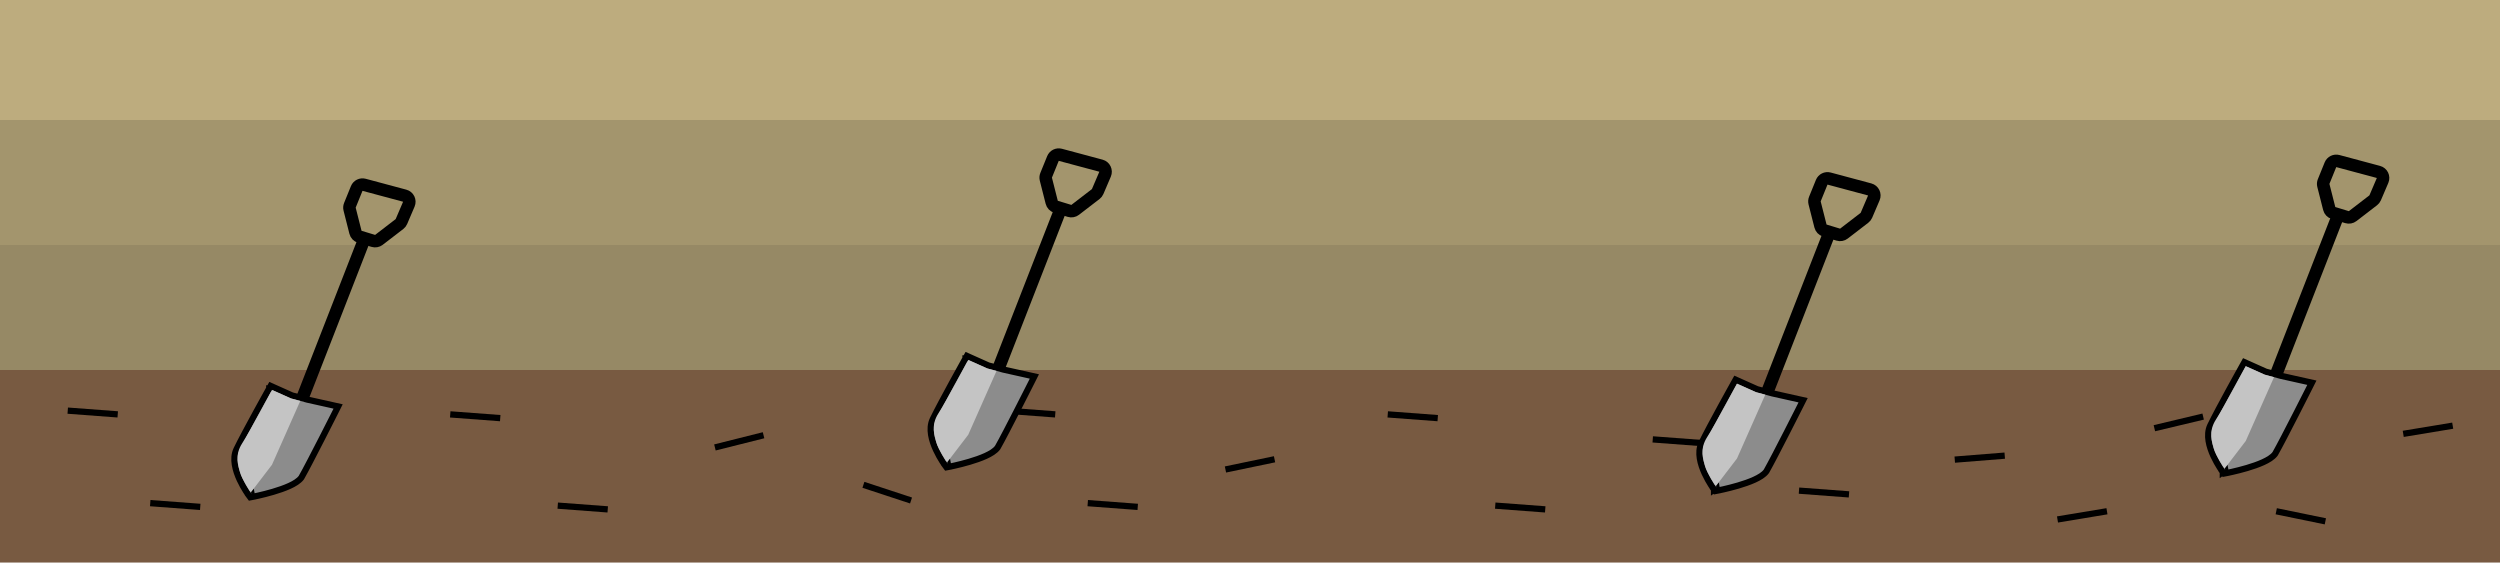
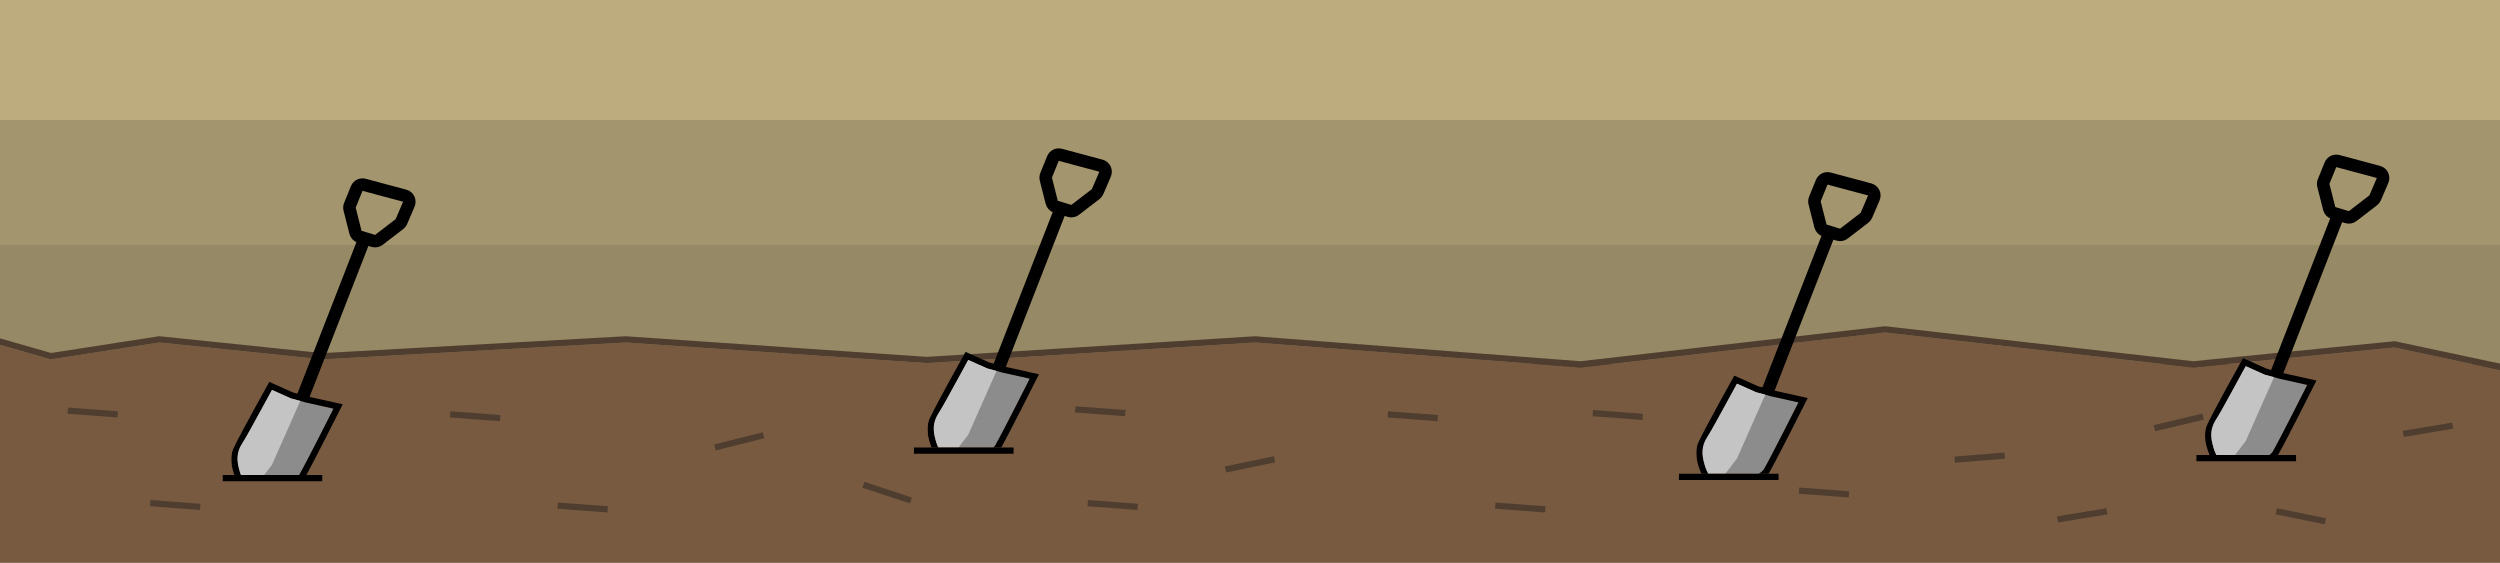
<svg xmlns="http://www.w3.org/2000/svg" width="2000" height="450" viewBox="0 0 2000 450" fill="none">
  <style>
@keyframes dig {
 0% {
    transform: translate(0, 0);
 }

 /* float up slowly, then quickly strike down */
-  50% { transform: translate(140px, -140px); }
-  60% { transform: translate(140px, -140px); }
+  30% { transform: translate(140px, -140px); }
+  65% { transform: translate(140px, -140px); }
 68% { transform: translate(5px, -5px); }
 70% { transform: translate(0, 0); }

 100% {
    transform: translate(0, 0);
 }
}

#Shovel, #Shovel_2, #Shovel_3, #Shovel_4 {
-     transform-origin: center;
-     animation: dig 3s infinite;
+   transform-origin: center;
+   animation: dig 3s infinite;
}
- #Shovel_2 { animation-delay: 0.25s; }
- #Shovel_3 { animation-delay: 0.5s; }
- #Shovel_4 { animation-delay: 1s; }
+ 
+ /* match shovel key frame but show dirt mark right before impact to make it slide into dirt */
+ @keyframes dirt {
+    /** fade out slowly during float up */
+    0% { opacity: 1; }
+    20% { opacity: 1; }
+    40% { opacity: 0; }
+ 
+    65% { opacity: 0; }
+    66% { opacity: 1; }
+ 
+    100% { opacity: 1; }
+ }
+ 
+ #ShovelDirt, #ShovelDirt_2, #ShovelDirt_3, #ShovelDirt_4 {
+   animation: dirt 3s infinite;
+ }
+ 
+ /** delay shovel and dirt animations to stagger them */
+ #Shovel_2, #ShovelDirt_2 { animation-delay: 0.3s; }
+ #Shovel_3, #ShovelDirt_3 { animation-delay: 0.8s; }
+ #Shovel_4, #ShovelDirt_4 { animation-delay: 1.3s; }
</style>
  <g id="Shovelware Header" clip-path="url(#clip0_622_26)">
    <rect width="2000" height="450" fill="white" />
    <g id="Back">
      <g id="Sky &amp; Ground">
        <path id="Rectangle 14" d="M0 0H2000V100H0V0Z" fill="#BDAC7E" />
        <path id="Rectangle 15" d="M0 96H2000V196H0V96Z" fill="#A3956D" />
        <path id="Rectangle 16" d="M0 196H2000V296H0V196Z" fill="#968965" />
-         <path id="Rectangle 17" d="M0 296H2000V450H0V296Z" fill="#785A41" />
+         <g id="Rectangle 17">
+           <mask id="path-4-outside-1_622_26" maskUnits="userSpaceOnUse" x="-5" y="291" width="2010" height="164" fill="black">
+             <rect fill="white" x="-5" y="291" width="2010" height="164" />
+             <path d="M0 296H2000V450H0V296Z" />
+           </mask>
+           <path d="M0 296H2000V450H0V296Z" fill="#785A41" />
+           <path d="M0 296H2000V450H0V296Z" stroke="#4F3E2F" stroke-width="10" mask="url(#path-4-outside-1_622_26)" />
+         </g>
+         <g id="Rectangle 18">
+           <mask id="path-5-outside-2_622_26" maskUnits="userSpaceOnUse" x="-12.5" y="260" width="2018" height="195" fill="black">
+             <rect fill="white" x="-12.5" y="260" width="2018" height="195" />
+             <path d="M-6.5 274L40.5 287.5L127.5 274L258 287.5L500.5 274L741.5 290.5L1004 274L1264.5 294L1508 266L1754.5 294L1915.5 278L2000 296V450H0L-6.5 274Z" />
+           </mask>
+           <path d="M-6.5 274L40.5 287.5L127.5 274L258 287.5L500.5 274L741.5 290.5L1004 274L1264.5 294L1508 266L1754.5 294L1915.5 278L2000 296V450H0L-6.5 274Z" fill="#785A41" />
+           <path d="M-6.5 274L40.5 287.5L127.5 274L258 287.5L500.5 274L741.5 290.5L1004 274L1264.5 294L1508 266L1754.5 294L1915.5 278L2000 296V450H0L-6.5 274Z" stroke="#4F3E2F" stroke-width="10" mask="url(#path-5-outside-2_622_26)" />
+         </g>
      </g>
      <g id="Dirt Marks">
-         <line id="Line 2" x1="54.187" y1="328.507" x2="94.187" y2="331.507" stroke="black" stroke-width="5" />
-         <line id="Line 8" x1="804.187" y1="328.507" x2="844.187" y2="331.507" stroke="black" stroke-width="5" />
-         <line id="Line 3" x1="120.187" y1="402.507" x2="160.187" y2="405.507" stroke="black" stroke-width="5" />
-         <path id="Line 9" d="M870.187 402.507C870.187 402.507 894.566 404.335 910.187 405.507" stroke="black" stroke-width="5" />
-         <path id="Line 14" d="M980.363 375.587C980.363 375.587 1004.3 370.605 1019.63 367.412" stroke="black" stroke-width="5" />
-         <line id="Line 4" x1="360.187" y1="331.507" x2="400.187" y2="334.507" stroke="black" stroke-width="5" />
-         <line id="Line 10" x1="1110.19" y1="331.507" x2="1150.19" y2="334.507" stroke="black" stroke-width="5" />
-         <line id="Line 5" x1="571.937" y1="357.959" x2="610.842" y2="348.192" stroke="black" stroke-width="5" />
-         <line id="Line 11" x1="1322.19" y1="351.507" x2="1362.19" y2="354.507" stroke="black" stroke-width="5" />
-         <line id="Line 15" x1="1563.8" y1="367.7" x2="1603.79" y2="364.508" stroke="black" stroke-width="5" />
-         <path id="Line 16" d="M1723.5 342.568L1762.52 333.259" stroke="black" stroke-width="5" />
-         <path id="Line 18" d="M1646 415.575L1685.57 409" stroke="black" stroke-width="5" />
-         <path id="Line 17" d="M1821 409L1860.29 417.067" stroke="black" stroke-width="5" />
-         <line id="Line 6" x1="446.187" y1="404.507" x2="486.187" y2="407.507" stroke="black" stroke-width="5" />
-         <line id="Line 12" x1="1196.19" y1="404.507" x2="1236.19" y2="407.507" stroke="black" stroke-width="5" />
-         <line id="Line 7" x1="690.732" y1="387.855" x2="728.834" y2="400.396" stroke="black" stroke-width="5" />
-         <line id="Line 13" x1="1439.19" y1="392.507" x2="1479.19" y2="395.507" stroke="black" stroke-width="5" />
+         <line id="Line 2" x1="54.187" y1="328.507" x2="94.187" y2="331.507" stroke="#4F3E2F" stroke-width="5" />
+         <line id="Line 8" x1="860.187" y1="327.507" x2="900.187" y2="330.507" stroke="#4F3E2F" stroke-width="5" />
+         <line id="Line 3" x1="120.187" y1="402.507" x2="160.187" y2="405.507" stroke="#4F3E2F" stroke-width="5" />
+         <path id="Line 9" d="M870.187 402.507C870.187 402.507 894.566 404.335 910.187 405.507" stroke="#4F3E2F" stroke-width="5" />
+         <path id="Line 14" d="M980.363 375.587C980.363 375.587 1004.3 370.605 1019.63 367.412" stroke="#4F3E2F" stroke-width="5" />
+         <line id="Line 4" x1="360.187" y1="331.507" x2="400.187" y2="334.507" stroke="#4F3E2F" stroke-width="5" />
+         <line id="Line 10" x1="1110.19" y1="331.507" x2="1150.19" y2="334.507" stroke="#4F3E2F" stroke-width="5" />
+         <line id="Line 5" x1="571.937" y1="357.959" x2="610.842" y2="348.192" stroke="#4F3E2F" stroke-width="5" />
+         <line id="Line 11" x1="1274.19" y1="330.507" x2="1314.19" y2="333.507" stroke="#4F3E2F" stroke-width="5" />
+         <line id="Line 15" x1="1563.8" y1="367.7" x2="1603.79" y2="364.508" stroke="#4F3E2F" stroke-width="5" />
+         <path id="Line 16" d="M1723.5 342.568L1762.52 333.259" stroke="#4F3E2F" stroke-width="5" />
+         <path id="Line 18" d="M1646 415.575L1685.57 409" stroke="#4F3E2F" stroke-width="5" />
+         <path id="Line 17" d="M1821 409L1860.29 417.067" stroke="#4F3E2F" stroke-width="5" />
+         <line id="Line 6" x1="446.187" y1="404.507" x2="486.187" y2="407.507" stroke="#4F3E2F" stroke-width="5" />
+         <line id="Line 12" x1="1196.19" y1="404.507" x2="1236.19" y2="407.507" stroke="#4F3E2F" stroke-width="5" />
+         <line id="Line 7" x1="690.732" y1="387.855" x2="728.834" y2="400.396" stroke="#4F3E2F" stroke-width="5" />
+         <line id="Line 13" x1="1439.19" y1="392.507" x2="1479.19" y2="395.507" stroke="#4F3E2F" stroke-width="5" />
+         <line id="Line 18_2" x1="1922.59" y1="347.083" x2="1962.17" y2="340.534" stroke="#4F3E2F" stroke-width="5" />
      </g>
    </g>
-     <line id="Line 18_2" x1="1922.59" y1="347.083" x2="1962.17" y2="340.534" stroke="black" stroke-width="5" />
    <g id="Shovel">
      <g id="ShovelBlade">
-         <path id="Vector 1" d="M201.259 395.083L199.255 396.579L200.189 397.83L201.724 397.539L201.259 395.083ZM201.259 395.083L201.725 397.539L201.726 397.538C201.728 397.538 201.73 397.538 201.732 397.537C201.737 397.536 201.744 397.536 201.752 397.534C201.768 397.531 201.792 397.526 201.823 397.52C201.886 397.507 201.978 397.489 202.098 397.466C202.336 397.419 202.685 397.349 203.13 397.258C204.018 397.075 205.29 396.805 206.835 396.455C209.921 395.755 214.111 394.731 218.507 393.437C222.891 392.146 227.54 390.57 231.522 388.754C235.392 386.989 239.055 384.817 241.019 382.153L241.104 382.038L241.177 381.913C244.323 376.425 251.309 362.923 257.473 350.863C260.564 344.818 263.459 339.113 265.582 334.919C266.643 332.822 267.512 331.102 268.115 329.907C268.416 329.31 268.652 328.844 268.811 328.526C268.891 328.368 268.952 328.246 268.993 328.164C269.014 328.123 269.029 328.092 269.04 328.071L269.055 328.042L269.056 328.041L266.823 326.916L269.056 328.04L270.498 325.175L267.367 324.477L245.827 319.668L233.626 316.376L218.605 309.658L216.518 308.725L215.402 310.72V310.721L215.401 310.722C215.401 310.723 215.4 310.725 215.399 310.727C215.397 310.731 215.392 310.738 215.388 310.746C215.378 310.763 215.364 310.789 215.346 310.823C215.308 310.891 215.251 310.991 215.178 311.122C215.031 311.385 214.815 311.772 214.538 312.27C213.984 313.264 213.186 314.698 212.209 316.46C210.254 319.984 207.582 324.821 204.712 330.068C198.986 340.539 192.43 352.725 189.243 359.359C187.369 363.26 187.227 367.632 187.893 371.789C188.562 375.956 190.074 380.104 191.742 383.73C193.416 387.37 195.287 390.57 196.734 392.854C197.46 394 198.083 394.921 198.528 395.561C198.75 395.88 198.928 396.13 199.053 396.302C199.115 396.388 199.164 396.455 199.198 396.501C199.215 396.524 199.229 396.543 199.238 396.556C199.243 396.562 199.247 396.567 199.25 396.571C199.251 396.573 199.252 396.575 199.253 396.576L199.255 396.577L201.259 395.083Z" fill="#8C8C8C" stroke="black" stroke-width="5" />
+         <g id="Vector 1">
+           <mask id="path-24-outside-3_622_26" maskUnits="userSpaceOnUse" x="185.03" y="304.94" width="90" height="96" fill="black">
+             <rect fill="white" x="185.03" y="304.94" width="90" height="96" />
+             <path d="M245.227 322.097L232.788 318.74L217.585 311.94C217.585 311.94 197.803 347.313 191.497 360.442C185.191 373.57 201.258 395.083 201.258 395.083C201.258 395.083 232.788 389.102 239.007 380.67C245.227 369.822 266.823 326.916 266.823 326.916L245.227 322.097Z" />
+           </mask>
+           <path d="M245.227 322.097L232.788 318.74L217.585 311.94C217.585 311.94 197.803 347.313 191.497 360.442C185.191 373.57 201.258 395.083 201.258 395.083C201.258 395.083 232.788 389.102 239.007 380.67C245.227 369.822 266.823 326.916 266.823 326.916L245.227 322.097Z" fill="#8C8C8C" />
+           <path d="M245.227 322.097L232.788 318.74L217.585 311.94C217.585 311.94 197.803 347.313 191.497 360.442C185.191 373.57 201.258 395.083 201.258 395.083C201.258 395.083 232.788 389.102 239.007 380.67C245.227 369.822 266.823 326.916 266.823 326.916L245.227 322.097Z" stroke="black" stroke-width="10" mask="url(#path-24-outside-3_622_26)" />
+         </g>
        <path id="Vector 2" d="M245.227 322.097L232.788 318.74L217.585 311.94C217.585 311.94 200.049 344.861 193.743 354.631C187.437 364.4 190.719 372.491 192.015 377.827C193.311 383.164 201.258 395.083 201.258 395.083L200.733 393.838L217.585 371.805L240.217 320.745L245.227 322.097Z" fill="#C4C4C4" />
      </g>
      <path id="Line 1" d="M292.565 188.504L241.858 318.617" stroke="black" stroke-width="10" />
      <path id="Polygon 14" d="M287.774 189.404C286.101 188.895 284.817 187.549 284.388 185.854L279.694 167.332C279.432 166.299 279.507 165.209 279.909 164.222L285.364 150.802C286.314 148.464 288.859 147.198 291.296 147.852L323.771 156.558C326.709 157.345 328.266 160.551 327.069 163.348L321.125 177.245C320.788 178.034 320.254 178.722 319.574 179.245L303.133 191.888C301.851 192.874 300.171 193.18 298.625 192.709L287.774 189.404Z" stroke="black" stroke-width="10" />
    </g>
    <g id="Shovel_2">
      <g id="ShovelBlade_2">
-         <path id="Vector 1_2" d="M758.259 371.083L756.255 372.579L757.189 373.83L758.724 373.539L758.259 371.083ZM758.259 371.083L758.725 373.539L758.726 373.538C758.728 373.538 758.73 373.538 758.732 373.537C758.737 373.536 758.744 373.536 758.752 373.534C758.768 373.531 758.792 373.526 758.823 373.52C758.886 373.507 758.978 373.489 759.097 373.466C759.336 373.419 759.685 373.349 760.13 373.258C761.018 373.075 762.29 372.805 763.835 372.455C766.921 371.755 771.111 370.731 775.507 369.437C779.89 368.146 784.54 366.57 788.522 364.754C792.392 362.989 796.055 360.817 798.019 358.153L798.104 358.038L798.177 357.913C801.323 352.425 808.309 338.923 814.473 326.863C817.564 320.818 820.459 315.113 822.582 310.919C823.643 308.822 824.512 307.102 825.115 305.907C825.416 305.31 825.651 304.844 825.811 304.526C825.891 304.368 825.952 304.246 825.993 304.164C826.014 304.123 826.029 304.092 826.04 304.071L826.055 304.042L826.055 304.041L823.823 302.916L826.055 304.04L827.498 301.175L824.367 300.477L802.827 295.668L790.626 292.376L775.605 285.658L773.518 284.725L772.402 286.72V286.721L772.401 286.722C772.401 286.723 772.4 286.725 772.399 286.727C772.397 286.731 772.392 286.738 772.388 286.746C772.378 286.763 772.364 286.789 772.346 286.823C772.308 286.891 772.251 286.991 772.178 287.122C772.031 287.385 771.815 287.772 771.538 288.27C770.984 289.264 770.186 290.698 769.209 292.46C767.254 295.984 764.582 300.821 761.712 306.068C755.985 316.539 749.43 328.725 746.243 335.359C744.369 339.26 744.227 343.632 744.893 347.789C745.562 351.956 747.074 356.104 748.742 359.73C750.416 363.37 752.287 366.57 753.734 368.854C754.46 370 755.083 370.921 755.528 371.561C755.75 371.88 755.928 372.13 756.053 372.302C756.115 372.388 756.164 372.455 756.198 372.501C756.215 372.524 756.228 372.543 756.238 372.556C756.243 372.562 756.247 372.567 756.25 372.571C756.251 372.573 756.252 372.575 756.253 372.576L756.255 372.577L758.259 371.083Z" fill="#8C8C8C" stroke="black" stroke-width="5" />
+         <g id="Vector 1_2">
+           <mask id="path-28-outside-4_622_26" maskUnits="userSpaceOnUse" x="742.03" y="280.94" width="90" height="96" fill="black">
+             <rect fill="white" x="742.03" y="280.94" width="90" height="96" />
+             <path d="M802.227 298.097L789.788 294.74L774.585 287.94C774.585 287.94 754.803 323.313 748.497 336.442C742.191 349.57 758.258 371.083 758.258 371.083C758.258 371.083 789.788 365.102 796.007 356.67C802.227 345.822 823.823 302.916 823.823 302.916L802.227 298.097Z" />
+           </mask>
+           <path d="M802.227 298.097L789.788 294.74L774.585 287.94C774.585 287.94 754.803 323.313 748.497 336.442C742.191 349.57 758.258 371.083 758.258 371.083C758.258 371.083 789.788 365.102 796.007 356.67C802.227 345.822 823.823 302.916 823.823 302.916L802.227 298.097Z" fill="#8C8C8C" />
+           <path d="M802.227 298.097L789.788 294.74L774.585 287.94C774.585 287.94 754.803 323.313 748.497 336.442C742.191 349.57 758.258 371.083 758.258 371.083C758.258 371.083 789.788 365.102 796.007 356.67C802.227 345.822 823.823 302.916 823.823 302.916L802.227 298.097Z" stroke="black" stroke-width="10" mask="url(#path-28-outside-4_622_26)" />
+         </g>
        <path id="Vector 2_2" d="M802.227 298.097L789.788 294.74L774.585 287.94C774.585 287.94 757.049 320.861 750.743 330.631C744.437 340.4 747.719 348.491 749.015 353.827C750.311 359.164 758.258 371.083 758.258 371.083L757.733 369.838L774.585 347.805L797.217 296.745L802.227 298.097Z" fill="#C4C4C4" />
      </g>
      <path id="Line 1_2" d="M849.565 164.504L798.858 294.617" stroke="black" stroke-width="10" />
      <path id="Polygon 14_2" d="M844.774 165.404C843.101 164.895 841.817 163.549 841.388 161.854L836.694 143.332C836.432 142.299 836.507 141.209 836.909 140.222L842.364 126.802C843.314 124.464 845.859 123.198 848.296 123.852L880.771 132.558C883.709 133.345 885.266 136.551 884.069 139.348L878.125 153.245C877.788 154.034 877.254 154.722 876.574 155.245L860.133 167.888C858.851 168.874 857.171 169.18 855.625 168.709L844.774 165.404Z" stroke="black" stroke-width="10" />
    </g>
    <g id="Shovel_3">
      <g id="ShovelBlade_3">
-         <path id="Vector 1_3" d="M1373.26 390.083L1371.25 391.579L1372.19 392.83L1373.72 392.539L1373.26 390.083ZM1373.26 390.083L1373.73 392.539L1373.73 392.538C1373.73 392.538 1373.73 392.538 1373.73 392.537C1373.74 392.536 1373.74 392.536 1373.75 392.534C1373.77 392.531 1373.79 392.526 1373.82 392.52C1373.89 392.507 1373.98 392.489 1374.1 392.466C1374.34 392.419 1374.69 392.349 1375.13 392.258C1376.02 392.075 1377.29 391.805 1378.83 391.455C1381.92 390.755 1386.11 389.731 1390.51 388.437C1394.89 387.146 1399.54 385.57 1403.52 383.754C1407.39 381.989 1411.06 379.817 1413.02 377.153L1413.1 377.038L1413.18 376.913C1416.32 371.425 1423.31 357.923 1429.47 345.863C1432.56 339.818 1435.46 334.113 1437.58 329.919C1438.64 327.822 1439.51 326.102 1440.12 324.907C1440.42 324.31 1440.65 323.844 1440.81 323.526C1440.89 323.368 1440.95 323.246 1440.99 323.164C1441.01 323.123 1441.03 323.092 1441.04 323.071L1441.05 323.042L1441.06 323.041L1438.82 321.916L1441.06 323.04L1442.5 320.175L1439.37 319.477L1417.83 314.668L1405.63 311.376L1390.61 304.658L1388.52 303.725L1387.4 305.72V305.721L1387.4 305.722C1387.4 305.723 1387.4 305.725 1387.4 305.727C1387.4 305.731 1387.39 305.738 1387.39 305.746C1387.38 305.763 1387.36 305.789 1387.35 305.823C1387.31 305.891 1387.25 305.991 1387.18 306.122C1387.03 306.385 1386.81 306.772 1386.54 307.27C1385.98 308.264 1385.19 309.698 1384.21 311.46C1382.25 314.984 1379.58 319.821 1376.71 325.068C1370.99 335.539 1364.43 347.725 1361.24 354.359C1359.37 358.26 1359.23 362.632 1359.89 366.789C1360.56 370.956 1362.07 375.104 1363.74 378.73C1365.42 382.37 1367.29 385.57 1368.73 387.854C1369.46 389 1370.08 389.921 1370.53 390.561C1370.75 390.88 1370.93 391.13 1371.05 391.302C1371.11 391.388 1371.16 391.455 1371.2 391.501C1371.22 391.524 1371.23 391.543 1371.24 391.556C1371.24 391.562 1371.25 391.567 1371.25 391.571C1371.25 391.573 1371.25 391.575 1371.25 391.576L1371.25 391.577L1373.26 390.083Z" fill="#8C8C8C" stroke="black" stroke-width="5" />
+         <g id="Vector 1_3">
+           <mask id="path-32-outside-5_622_26" maskUnits="userSpaceOnUse" x="1357.03" y="299.94" width="90" height="96" fill="black">
+             <rect fill="white" x="1357.03" y="299.94" width="90" height="96" />
+             <path d="M1417.23 317.097L1404.79 313.74L1389.58 306.94C1389.58 306.94 1369.8 342.313 1363.5 355.442C1357.19 368.57 1373.26 390.083 1373.26 390.083C1373.26 390.083 1404.79 384.102 1411.01 375.67C1417.23 364.822 1438.82 321.916 1438.82 321.916L1417.23 317.097Z" />
+           </mask>
+           <path d="M1417.23 317.097L1404.79 313.74L1389.58 306.94C1389.58 306.94 1369.8 342.313 1363.5 355.442C1357.19 368.57 1373.26 390.083 1373.26 390.083C1373.26 390.083 1404.79 384.102 1411.01 375.67C1417.23 364.822 1438.82 321.916 1438.82 321.916L1417.23 317.097Z" fill="#8C8C8C" />
+           <path d="M1417.23 317.097L1404.79 313.74L1389.58 306.94C1389.58 306.94 1369.8 342.313 1363.5 355.442C1357.19 368.57 1373.26 390.083 1373.26 390.083C1373.26 390.083 1404.79 384.102 1411.01 375.67C1417.23 364.822 1438.82 321.916 1438.82 321.916L1417.23 317.097Z" stroke="black" stroke-width="10" mask="url(#path-32-outside-5_622_26)" />
+         </g>
        <path id="Vector 2_3" d="M1417.23 317.097L1404.79 313.74L1389.58 306.94C1389.58 306.94 1372.05 339.861 1365.74 349.631C1359.44 359.4 1362.72 367.491 1364.02 372.827C1365.31 378.164 1373.26 390.083 1373.26 390.083L1372.73 388.838L1389.58 366.805L1412.22 315.745L1417.23 317.097Z" fill="#C4C4C4" />
      </g>
      <path id="Line 1_3" d="M1464.56 183.504L1413.86 313.617" stroke="black" stroke-width="10" />
      <path id="Polygon 14_3" d="M1459.77 184.404C1458.1 183.895 1456.82 182.549 1456.39 180.854L1451.69 162.332C1451.43 161.299 1451.51 160.209 1451.91 159.222L1457.36 145.802C1458.31 143.464 1460.86 142.198 1463.3 142.852L1495.77 151.558C1498.71 152.345 1500.27 155.551 1499.07 158.348L1493.13 172.245C1492.79 173.034 1492.25 173.722 1491.57 174.245L1475.13 186.888C1473.85 187.874 1472.17 188.18 1470.62 187.709L1459.77 184.404Z" stroke="black" stroke-width="10" />
    </g>
    <g id="Shovel_4">
      <g id="ShovelBlade_4">
-         <path id="Vector 1_4" d="M1780.26 376.083L1778.25 377.579L1779.19 378.83L1780.72 378.539L1780.26 376.083ZM1780.26 376.083L1780.73 378.539L1780.73 378.538C1780.73 378.538 1780.73 378.538 1780.73 378.537C1780.74 378.536 1780.74 378.536 1780.75 378.534C1780.77 378.531 1780.79 378.526 1780.82 378.52C1780.89 378.507 1780.98 378.489 1781.1 378.466C1781.34 378.419 1781.69 378.349 1782.13 378.258C1783.02 378.075 1784.29 377.805 1785.83 377.455C1788.92 376.755 1793.11 375.731 1797.51 374.437C1801.89 373.146 1806.54 371.57 1810.52 369.754C1814.39 367.989 1818.06 365.817 1820.02 363.153L1820.1 363.038L1820.18 362.913C1823.32 357.425 1830.31 343.923 1836.47 331.863C1839.56 325.818 1842.46 320.113 1844.58 315.919C1845.64 313.822 1846.51 312.102 1847.12 310.907C1847.42 310.31 1847.65 309.844 1847.81 309.526C1847.89 309.368 1847.95 309.246 1847.99 309.164C1848.01 309.123 1848.03 309.092 1848.04 309.071L1848.05 309.042L1848.06 309.041L1845.82 307.916L1848.06 309.04L1849.5 306.175L1846.37 305.477L1824.83 300.668L1812.63 297.376L1797.61 290.658L1795.52 289.725L1794.4 291.72V291.721L1794.4 291.722C1794.4 291.723 1794.4 291.725 1794.4 291.727C1794.4 291.731 1794.39 291.738 1794.39 291.746C1794.38 291.763 1794.36 291.789 1794.35 291.823C1794.31 291.891 1794.25 291.991 1794.18 292.122C1794.03 292.385 1793.81 292.772 1793.54 293.27C1792.98 294.264 1792.19 295.698 1791.21 297.46C1789.25 300.984 1786.58 305.821 1783.71 311.068C1777.99 321.539 1771.43 333.725 1768.24 340.359C1766.37 344.26 1766.23 348.632 1766.89 352.789C1767.56 356.956 1769.07 361.104 1770.74 364.73C1772.42 368.37 1774.29 371.57 1775.73 373.854C1776.46 375 1777.08 375.921 1777.53 376.561C1777.75 376.88 1777.93 377.13 1778.05 377.302C1778.11 377.388 1778.16 377.455 1778.2 377.501C1778.22 377.524 1778.23 377.543 1778.24 377.556C1778.24 377.562 1778.25 377.567 1778.25 377.571C1778.25 377.573 1778.25 377.575 1778.25 377.576L1778.25 377.577L1780.26 376.083Z" fill="#8C8C8C" stroke="black" stroke-width="5" />
+         <g id="Vector 1_4">
+           <mask id="path-36-outside-6_622_26" maskUnits="userSpaceOnUse" x="1764.03" y="285.94" width="90" height="96" fill="black">
+             <rect fill="white" x="1764.03" y="285.94" width="90" height="96" />
+             <path d="M1824.23 303.097L1811.79 299.74L1796.58 292.94C1796.58 292.94 1776.8 328.313 1770.5 341.442C1764.19 354.57 1780.26 376.083 1780.26 376.083C1780.26 376.083 1811.79 370.102 1818.01 361.67C1824.23 350.822 1845.82 307.916 1845.82 307.916L1824.23 303.097Z" />
+           </mask>
+           <path d="M1824.23 303.097L1811.79 299.74L1796.58 292.94C1796.58 292.94 1776.8 328.313 1770.5 341.442C1764.19 354.57 1780.26 376.083 1780.26 376.083C1780.26 376.083 1811.79 370.102 1818.01 361.67C1824.23 350.822 1845.82 307.916 1845.82 307.916L1824.23 303.097Z" fill="#8C8C8C" />
+           <path d="M1824.23 303.097L1811.79 299.74L1796.58 292.94C1796.58 292.94 1776.8 328.313 1770.5 341.442C1764.19 354.57 1780.26 376.083 1780.26 376.083C1780.26 376.083 1811.79 370.102 1818.01 361.67C1824.23 350.822 1845.82 307.916 1845.82 307.916L1824.23 303.097Z" stroke="black" stroke-width="10" mask="url(#path-36-outside-6_622_26)" />
+         </g>
        <path id="Vector 2_4" d="M1824.23 303.097L1811.79 299.74L1796.58 292.94C1796.58 292.94 1779.05 325.861 1772.74 335.631C1766.44 345.4 1769.72 353.491 1771.02 358.827C1772.31 364.164 1780.26 376.083 1780.26 376.083L1779.73 374.838L1796.58 352.805L1819.22 301.745L1824.23 303.097Z" fill="#C4C4C4" />
      </g>
      <path id="Line 1_4" d="M1871.56 169.504L1820.86 299.617" stroke="black" stroke-width="10" />
      <path id="Polygon 14_4" d="M1866.77 170.404C1865.1 169.895 1863.82 168.549 1863.39 166.854L1858.69 148.332C1858.43 147.299 1858.51 146.209 1858.91 145.222L1864.36 131.802C1865.31 129.464 1867.86 128.198 1870.3 128.852L1902.77 137.558C1905.71 138.345 1907.27 141.551 1906.07 144.348L1900.13 158.245C1899.79 159.034 1899.25 159.722 1898.57 160.245L1882.13 172.888C1880.85 173.874 1879.17 174.18 1877.62 173.709L1866.77 170.404Z" stroke="black" stroke-width="10" />
+     </g>
+     <g id="ShovelDirt">
+       <g id="Rectangle 18_2">
+         <mask id="path-40-inside-7_622_26" fill="white">
+           <path d="M178 380H258V410H178V380Z" />
+         </mask>
+         <path d="M178 380H258V410H178V380Z" fill="#785A41" />
+         <path d="M178 380V385H258V380V375H178V380Z" fill="black" mask="url(#path-40-inside-7_622_26)" />
+       </g>
+     </g>
+     <g id="ShovelDirt_2">
+       <g id="Rectangle 18_3">
+         <mask id="path-42-inside-8_622_26" fill="white">
+           <path d="M731 358H811V388H731V358Z" />
+         </mask>
+         <path d="M731 358H811V388H731V358Z" fill="#785A41" />
+         <path d="M731 358V363H811V358V353H731V358Z" fill="black" mask="url(#path-42-inside-8_622_26)" />
+       </g>
+     </g>
+     <g id="ShovelDirt_3">
+       <g id="Rectangle 18_4">
+         <mask id="path-44-inside-9_622_26" fill="white">
+           <path d="M1343 379H1423V409H1343V379Z" />
+         </mask>
+         <path d="M1343 379H1423V409H1343V379Z" fill="#785A41" />
+         <path d="M1343 379V384H1423V379V374H1343V379Z" fill="black" mask="url(#path-44-inside-9_622_26)" />
+       </g>
+     </g>
+     <g id="ShovelDirt_4">
+       <g id="Rectangle 18_5">
+         <mask id="path-46-inside-10_622_26" fill="white">
+           <path d="M1757 364H1837V394H1757V364Z" />
+         </mask>
+         <path d="M1757 364H1837V394H1757V364Z" fill="#785A41" />
+         <path d="M1757 364V369H1837V364V359H1757V364Z" fill="black" mask="url(#path-46-inside-10_622_26)" />
+       </g>
    </g>
  </g>
  <defs>
    <clipPath id="clip0_622_26">
      <rect width="2000" height="450" fill="white" />
    </clipPath>
  </defs>
</svg>
